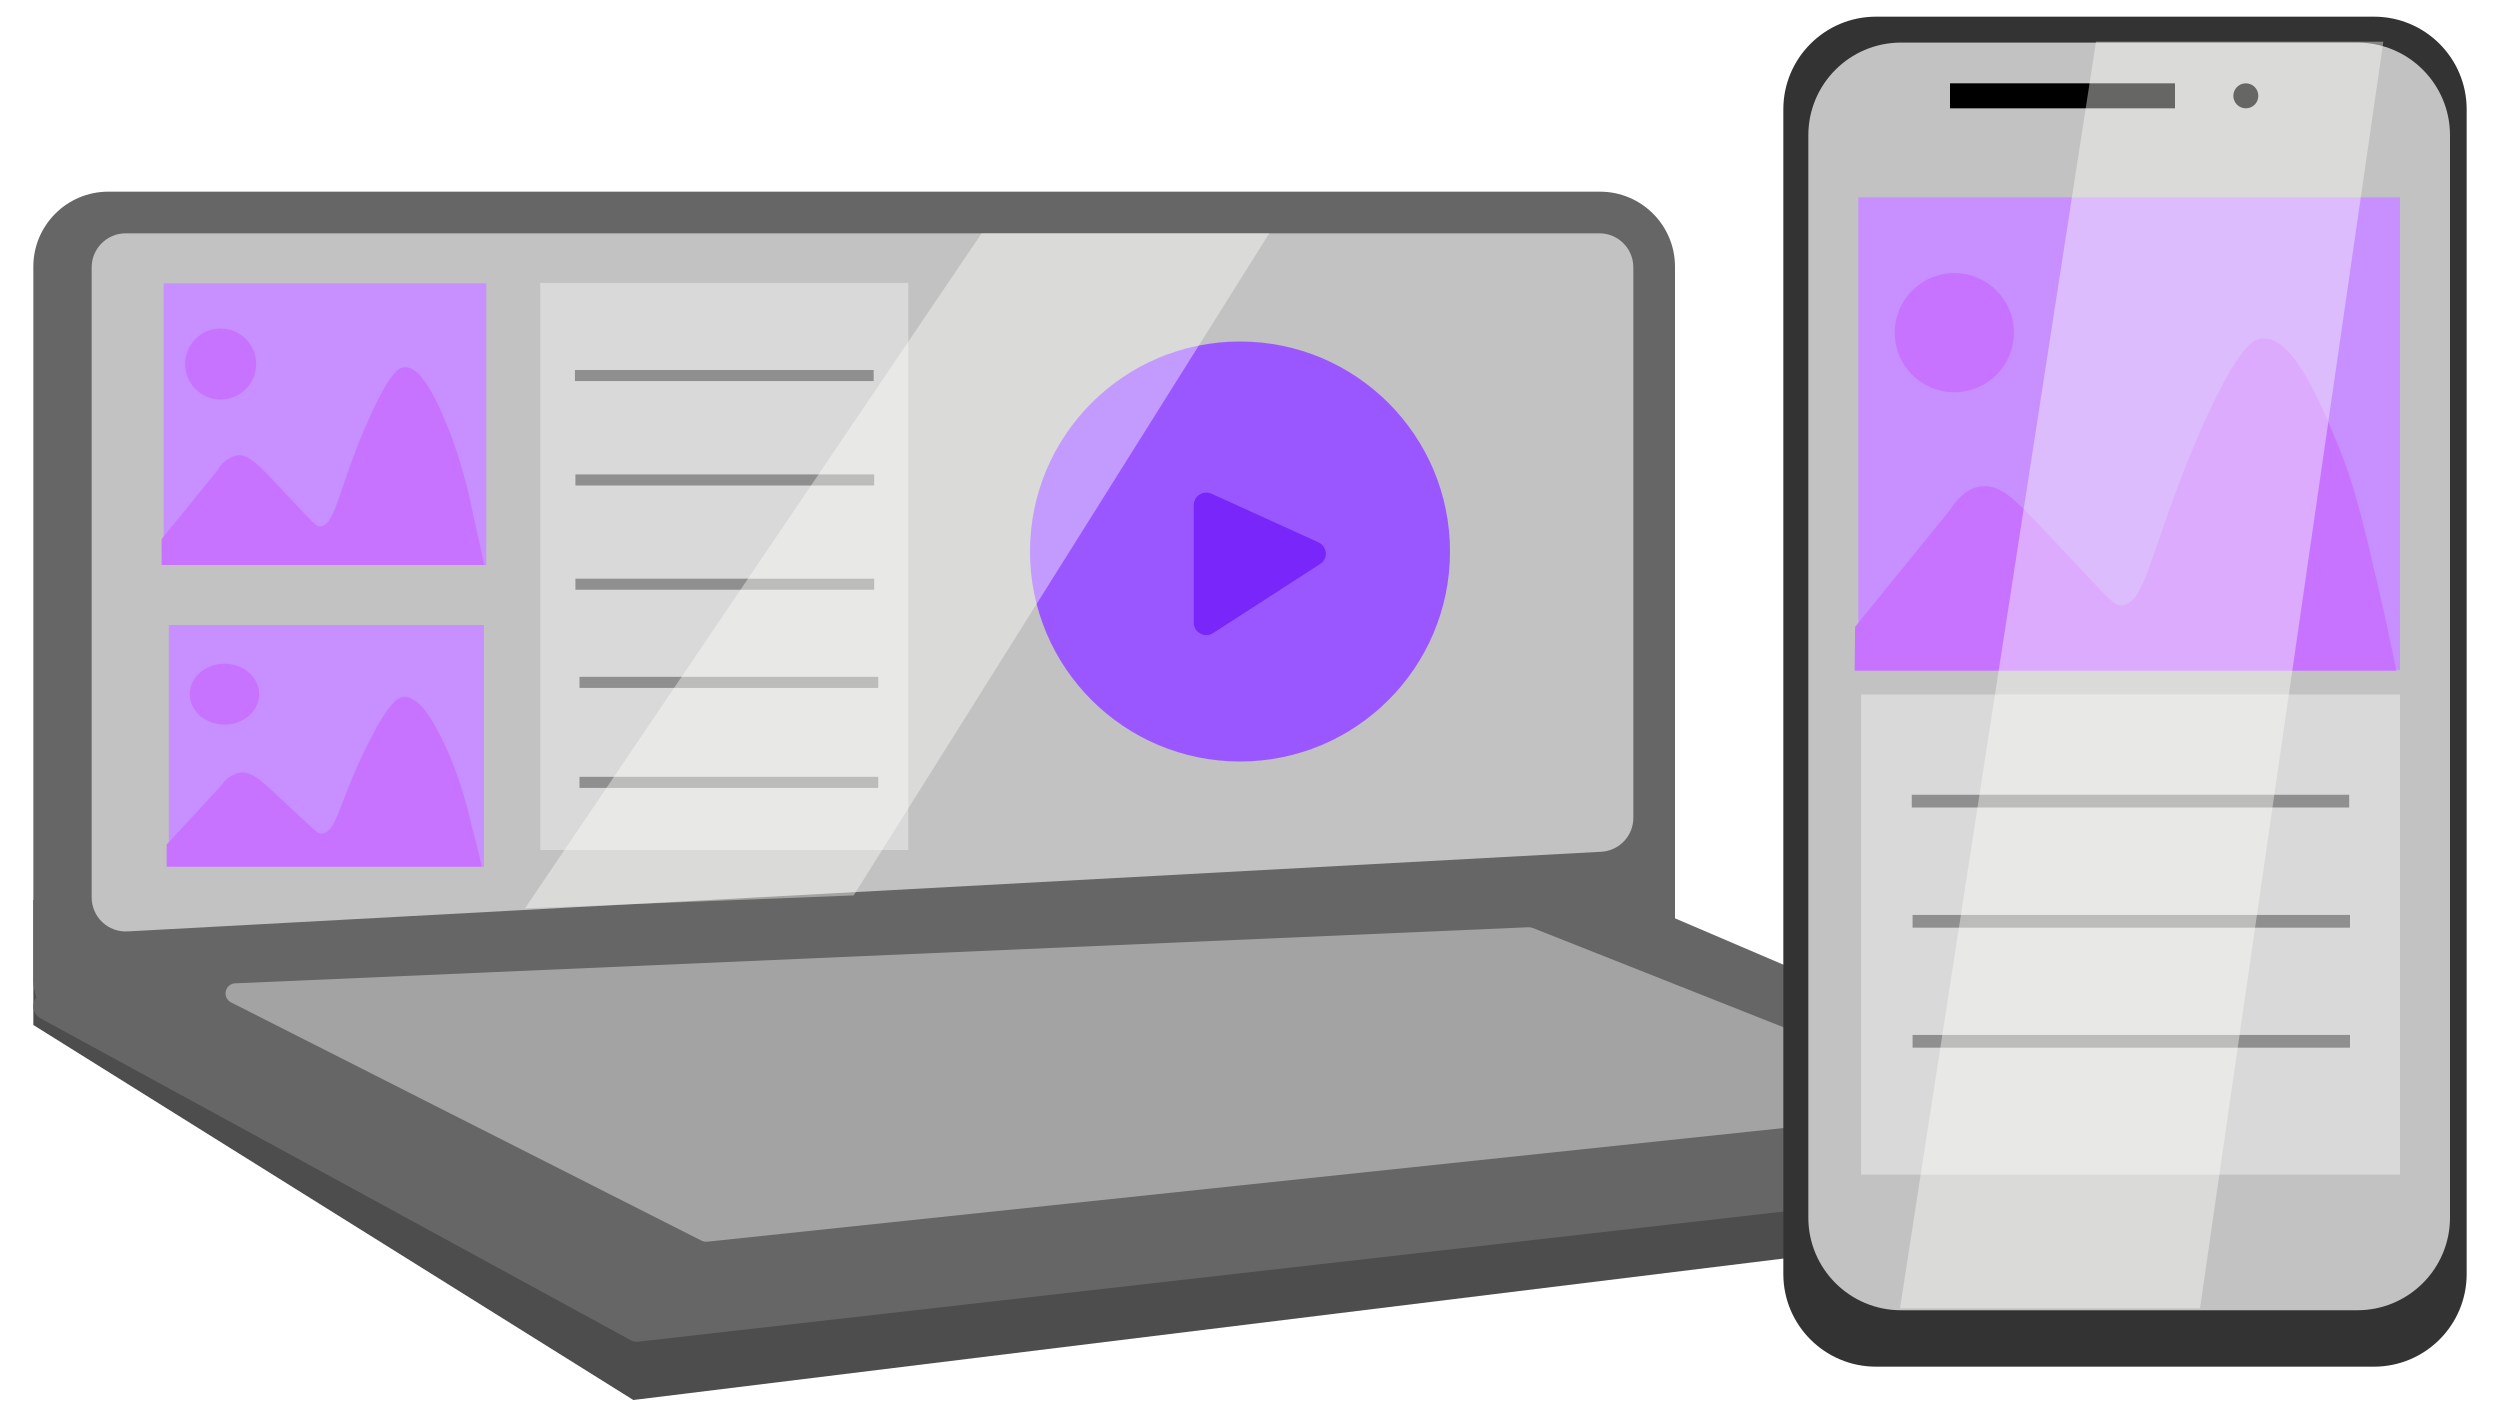
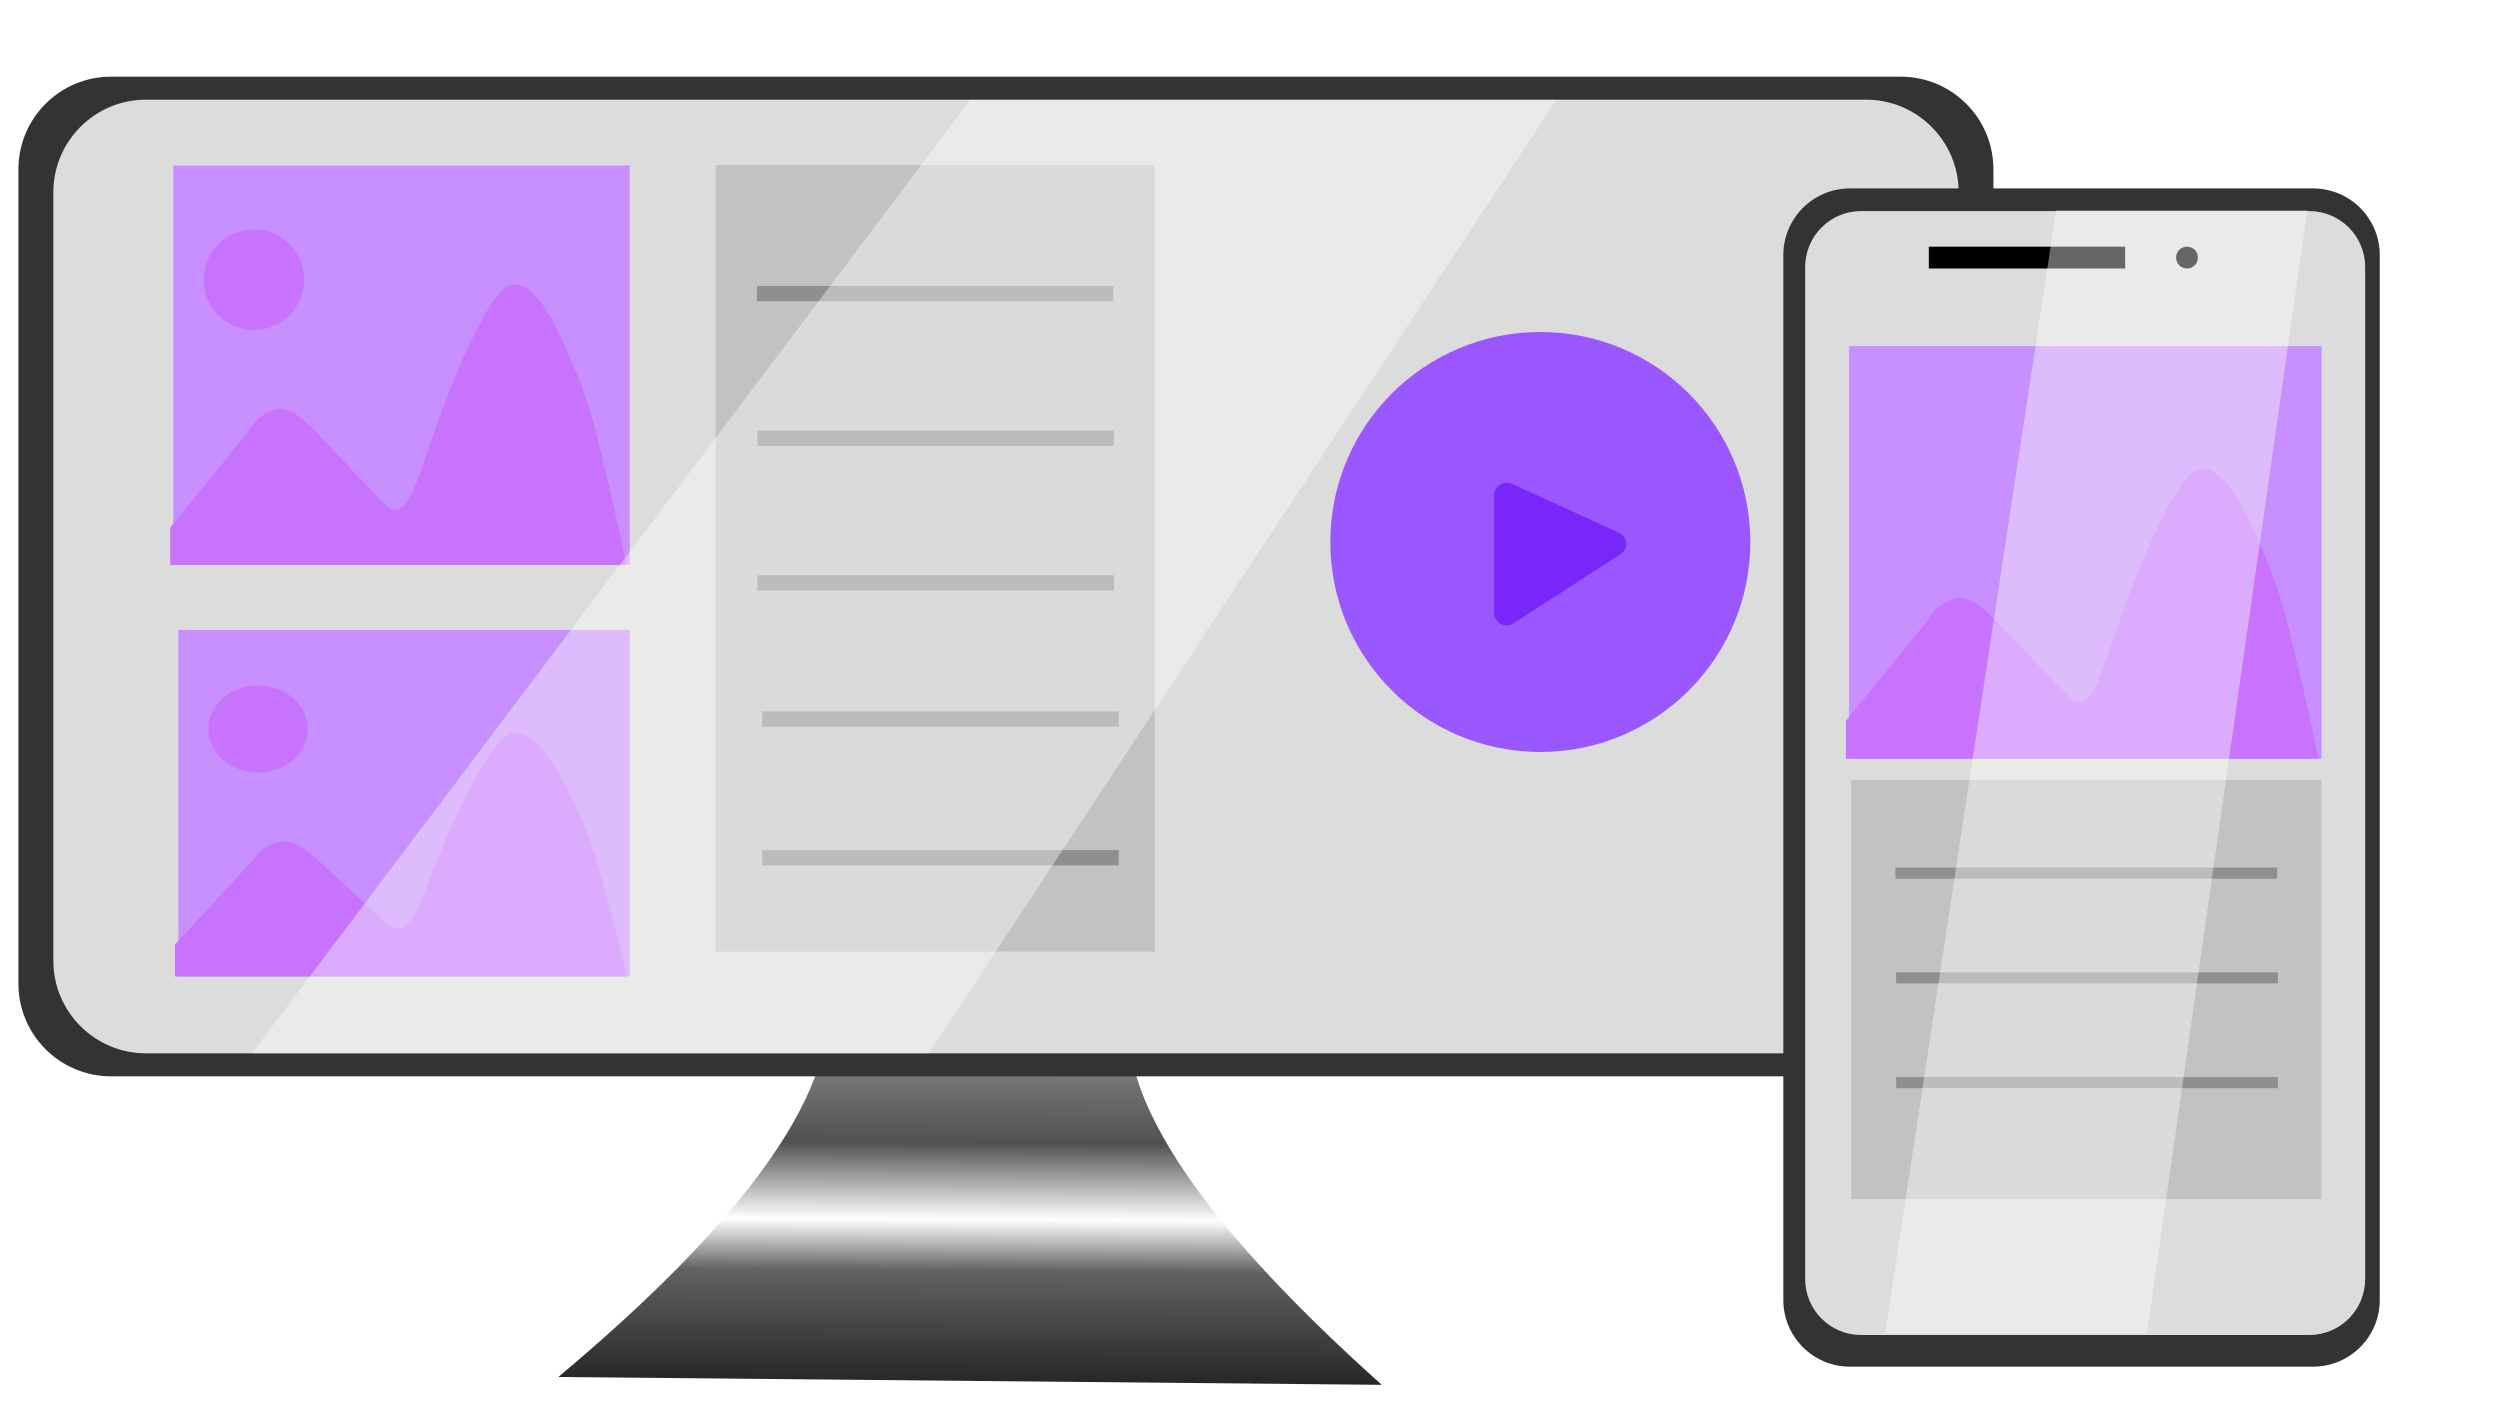
<svg xmlns="http://www.w3.org/2000/svg" width="300" height="170" viewBox="0 0 300 170">
  <defs>
-     <style>.cls-1{fill:#4d4d4d;}.cls-2{fill:#666;}.cls-3{fill:#a3a3a3;}.cls-4{fill:#c2c2c2;}.cls-5{fill:#d9d9d9;}.cls-6{fill:#8f8f8f;}.cls-7{fill:#9b57ff;}.cls-8{fill:#7826f9;}.cls-9{fill:#c78fff;}.cls-10{fill:#c773ff;}.cls-11{fill:#333;}.cls-12{opacity:0.4;}.cls-13{fill:#fffef9;}</style>
+     <style>.cls-1{fill:#c773ff;}.cls-2{fill:url(#linear-gradient);}.cls-3{fill:#333;}.cls-4{fill:#dcdcdc;}.cls-5{fill:#c2c2c2;}.cls-6{fill:#8f8f8f;}.cls-7{fill:#9b57ff;}.cls-8{fill:#7826f9;}.cls-9{fill:#c78fff;}.cls-10{opacity:0.4;}.cls-11{fill:#fffef9;}</style>
+     <linearGradient id="linear-gradient" x1="116.75" y1="99.52" x2="116.33" y2="176.29" gradientUnits="userSpaceOnUse">
+       <stop offset="0" stop-color="#fff" />
+       <stop offset="0.49" stop-color="#51514f" />
+       <stop offset="0.61" stop-color="#fff" />
+       <stop offset="0.69" stop-color="#626261" />
+       <stop offset="0.77" stop-color="#474746" />
+       <stop offset="0.92" stop-color="#141414" />
+       <stop offset="1" />
+     </linearGradient>
  </defs>
  <g id="Layer_4" data-name="Layer 4">
-     <path class="cls-1" d="M4,108v15l72,45,187-23c.34-2.33.67-4.67,1-7l-73-32Z" />
-     <path class="cls-2" d="M192,126,14,124c-3.76.8-7.34-.41-9-3a6.89,6.89,0,0,1-1-4V32a9,9,0,0,1,9-9H192a9,9,0,0,1,9,9v85A9,9,0,0,1,192,126Z" />
-     <path class="cls-2" d="M5.55,119.1,200.11,110a1.67,1.67,0,0,1,.7.12L263,136.71a1.66,1.66,0,0,1-.44,3.16L76.61,161a1.58,1.58,0,0,1-.93-.18L4.86,122.2A1.65,1.65,0,0,1,5.55,119.1Z" />
-     <path class="cls-3" d="M28.23,118l155.15-6.73a1.35,1.35,0,0,1,.56.09L233.54,131a1.21,1.21,0,0,1-.35,2.34L84.91,149a1.38,1.38,0,0,1-.75-.13L27.69,120.27A1.21,1.21,0,0,1,28.23,118Z" />
-     <path class="cls-4" d="M192.15,102.21,15.3,111.77A4.08,4.08,0,0,1,11,107.7V32.07A4.08,4.08,0,0,1,15.08,28H191.93A4.07,4.07,0,0,1,196,32.07V98.14A4.07,4.07,0,0,1,192.15,102.21Z" />
-     <rect class="cls-5" x="64.83" y="33.95" width="44.17" height="68.05" />
-     <rect class="cls-6" x="69.05" y="56.93" width="35.85" height="1.33" />
-     <rect class="cls-6" x="69.05" y="69.44" width="35.85" height="1.33" />
-     <rect class="cls-6" x="68.99" y="44.4" width="35.85" height="1.33" />
-     <rect class="cls-6" x="69.54" y="81.22" width="35.85" height="1.33" />
-     <rect class="cls-6" x="69.54" y="93.22" width="35.85" height="1.33" />
-     <circle class="cls-7" cx="148.8" cy="66.18" r="25.2" />
-     <path class="cls-8" d="M143.25,60.61V74.68A1.51,1.51,0,0,0,145.53,76l12.94-8.36a1.47,1.47,0,0,0,.63-1,1.55,1.55,0,0,0-.95-1.59L145.3,59.21A1.51,1.51,0,0,0,143.25,60.61Z" />
-     <path class="cls-9" d="M58.35,67.8H19.64V34H58.35Z" />
-     <path class="cls-10" d="M19.39,64.7l6.7-8.25a3.59,3.59,0,0,1,2.33-1.81c1.32-.16,2.41,1,4.17,2.8,5,5.28,5.26,5.78,5.89,5.72,1.82-.18,2.12-4.61,5.68-12.65,2.67-6,3.78-6.43,4.38-6.45,2.2-.07,4.08,4.49,5.42,7.74A62.59,62.59,0,0,1,56.8,61.87c.57,2.44,1,4.49,1.29,5.93H19.39Z" />
-     <circle class="cls-10" cx="26.48" cy="43.68" r="4.26" />
-     <path class="cls-9" d="M58.07,104H20.26V75H58.07Z" />
-     <path class="cls-10" d="M20,101.34l6.56-7.08a3.41,3.41,0,0,1,2.27-1.55c1.29-.14,2.36.82,4.07,2.4,4.91,4.53,5.15,5,5.76,4.91,1.78-.16,2.07-4,5.54-10.85,2.61-5.18,3.69-5.52,4.29-5.54,2.15-.06,4,3.85,5.29,6.64a49,49,0,0,1,2.77,8.64c.56,2.1,1,3.85,1.26,5.09H20Z" />
-     <ellipse class="cls-10" cx="26.94" cy="83.3" rx="4.16" ry="3.65" />
-     <rect class="cls-11" x="214" y="2" width="82" height="162" rx="11.12" />
-     <rect class="cls-4" x="217" y="5.11" width="77" height="152.12" rx="11.12" />
-     <rect x="234" y="10" width="27" height="3" />
-     <circle cx="269.5" cy="11.5" r="1.5" />
-     <path class="cls-9" d="M288,80.41H223V23.68h65Z" />
-     <path class="cls-10" d="M222.61,75.22l11.26-13.86c.76-1.21,2.07-2.81,3.89-3,2.22-.28,4.06,1.6,7,4.69,8.43,8.87,8.83,9.7,9.89,9.6,3-.3,3.56-7.74,9.52-21.22,4.49-10.14,6.35-10.8,7.37-10.83,3.69-.13,6.84,7.53,9.09,13,1.88,4.56,2.87,8.73,4.77,16.89.95,4.11,1.67,7.55,2.16,10h-65Z" />
-     <circle class="cls-10" cx="234.52" cy="39.92" r="7.15" />
-     <rect class="cls-5" x="223.33" y="83.34" width="64.67" height="57.61" />
-     <rect class="cls-6" x="229.51" y="109.79" width="52.49" height="1.53" />
-     <rect class="cls-6" x="229.51" y="124.19" width="52.49" height="1.53" />
-     <rect class="cls-6" x="229.41" y="95.37" width="52.49" height="1.53" />
-     <g class="cls-12">
-       <path class="cls-13" d="M63,109l39.44-1.55L152.31,28H117.79Z" />
+     <circle class="cls-1" cx="231.91" cy="55.71" r="6.24" />
+     <path class="cls-2" d="M67,165.24C97.13,140,101.31,125.46,98.8,116.75c-1.13-3.91-3.51-6.29-2.38-9.5,4.18-11.93,47.94-10.31,49.91-1.91.88,3.73-7.18,5.65-10,12.84-5,13,11.42,31.83,29.48,48Z" />
+     <rect class="cls-3" x="60.73" y="-49.33" width="119.96" height="237" rx="11.12" transform="translate(51.54 189.89) rotate(-90)" />
+     <rect class="cls-4" x="63.49" y="-45.14" width="114.44" height="228.64" rx="11.12" transform="translate(51.54 189.89) rotate(-90)" />
+     <rect class="cls-5" x="85.87" y="19.81" width="52.7" height="94.38" />
+     <rect class="cls-6" x="90.9" y="51.68" width="42.77" height="1.84" />
+     <rect class="cls-6" x="90.9" y="69.03" width="42.77" height="1.84" />
+     <rect class="cls-6" x="90.83" y="34.31" width="42.77" height="1.84" />
+     <rect class="cls-6" x="91.48" y="85.37" width="42.77" height="1.84" />
+     <rect class="cls-6" x="91.48" y="102.01" width="42.77" height="1.84" />
+     <circle class="cls-7" cx="184.84" cy="65.04" r="25.2" />
+     <path class="cls-8" d="M179.29,59.48V73.54a1.5,1.5,0,0,0,2.27,1.29q6.48-4.17,12.94-8.36a1.5,1.5,0,0,0,.64-1,1.56,1.56,0,0,0-.95-1.58l-12.85-5.87A1.51,1.51,0,0,0,179.29,59.48Z" />
+     <path class="cls-9" d="M75.57,67.71H20.79V19.86H75.57Z" />
+     <path class="cls-1" d="M20.42,63.32l9.5-11.68a5,5,0,0,1,3.28-2.56c1.87-.23,3.42,1.35,5.91,4,7.11,7.48,7.45,8.18,8.34,8.09,2.58-.25,3-6.52,8-17.89,3.78-8.55,5.35-9.1,6.21-9.13,3.12-.11,5.77,6.34,7.67,11,1.58,3.85,2.42,7.37,4,14.25.8,3.46,1.41,6.36,1.82,8.4H20.42Z" />
+     <circle class="cls-1" cx="30.46" cy="33.56" r="6.03" />
+     <path class="cls-9" d="M75.57,117.14H21.4V75.59H75.57Z" />
+     <path class="cls-1" d="M21,113.33l9.39-10.15A4.93,4.93,0,0,1,33.68,101c1.85-.2,3.38,1.17,5.84,3.44,7,6.49,7.37,7.1,8.24,7,2.55-.22,3-5.67,8-15.54C59.45,88.46,61,88,61.85,88c3.08-.1,5.7,5.51,7.58,9.51,1.57,3.34,2.39,6.4,4,12.37.8,3,1.4,5.52,1.81,7.3H21Z" />
+     <ellipse class="cls-1" cx="30.97" cy="87.48" rx="5.96" ry="5.23" />
+     <g class="cls-10">
+       <path class="cls-11" d="M30.22,126.4h81.23L186.76,12H116.43Z" />
    </g>
-     <g class="cls-12">
-       <path class="cls-13" d="M228,157h36Q275,81,286,5H251.52Z" />
+     <rect class="cls-3" x="214" y="22.61" width="71.57" height="141.39" rx="8" />
+     <rect class="cls-4" x="216.62" y="25.33" width="67.2" height="134.87" rx="6.71" />
+     <rect x="231.46" y="29.6" width="23.56" height="2.62" />
+     <circle cx="262.44" cy="30.91" r="1.31" />
+     <path class="cls-9" d="M278.59,91.05h-56.7V41.53h56.7Z" />
+     <path class="cls-1" d="M221.51,86.51l9.83-12.09a5.21,5.21,0,0,1,3.4-2.65c1.94-.24,3.54,1.4,6.11,4.1,7.36,7.74,7.72,8.47,8.63,8.38,2.67-.26,3.11-6.76,8.32-18.52,3.91-8.85,5.54-9.42,6.42-9.45,3.23-.12,6,6.57,7.94,11.34,1.64,4,2.5,7.62,4.16,14.74.83,3.58,1.46,6.58,1.89,8.69h-56.7Z" />
+     <rect class="cls-5" x="222.14" y="93.6" width="56.44" height="50.28" />
+     <rect class="cls-6" x="227.54" y="116.68" width="45.81" height="1.33" />
+     <rect class="cls-6" x="227.54" y="129.25" width="45.81" height="1.33" />
+     <rect class="cls-6" x="227.45" y="104.11" width="45.81" height="1.33" />
+     <g class="cls-10">
+       <path class="cls-11" d="M226.22,160h31.42q9.62-67.38,19.24-134.76H246.74Z" />
    </g>
  </g>
</svg>
